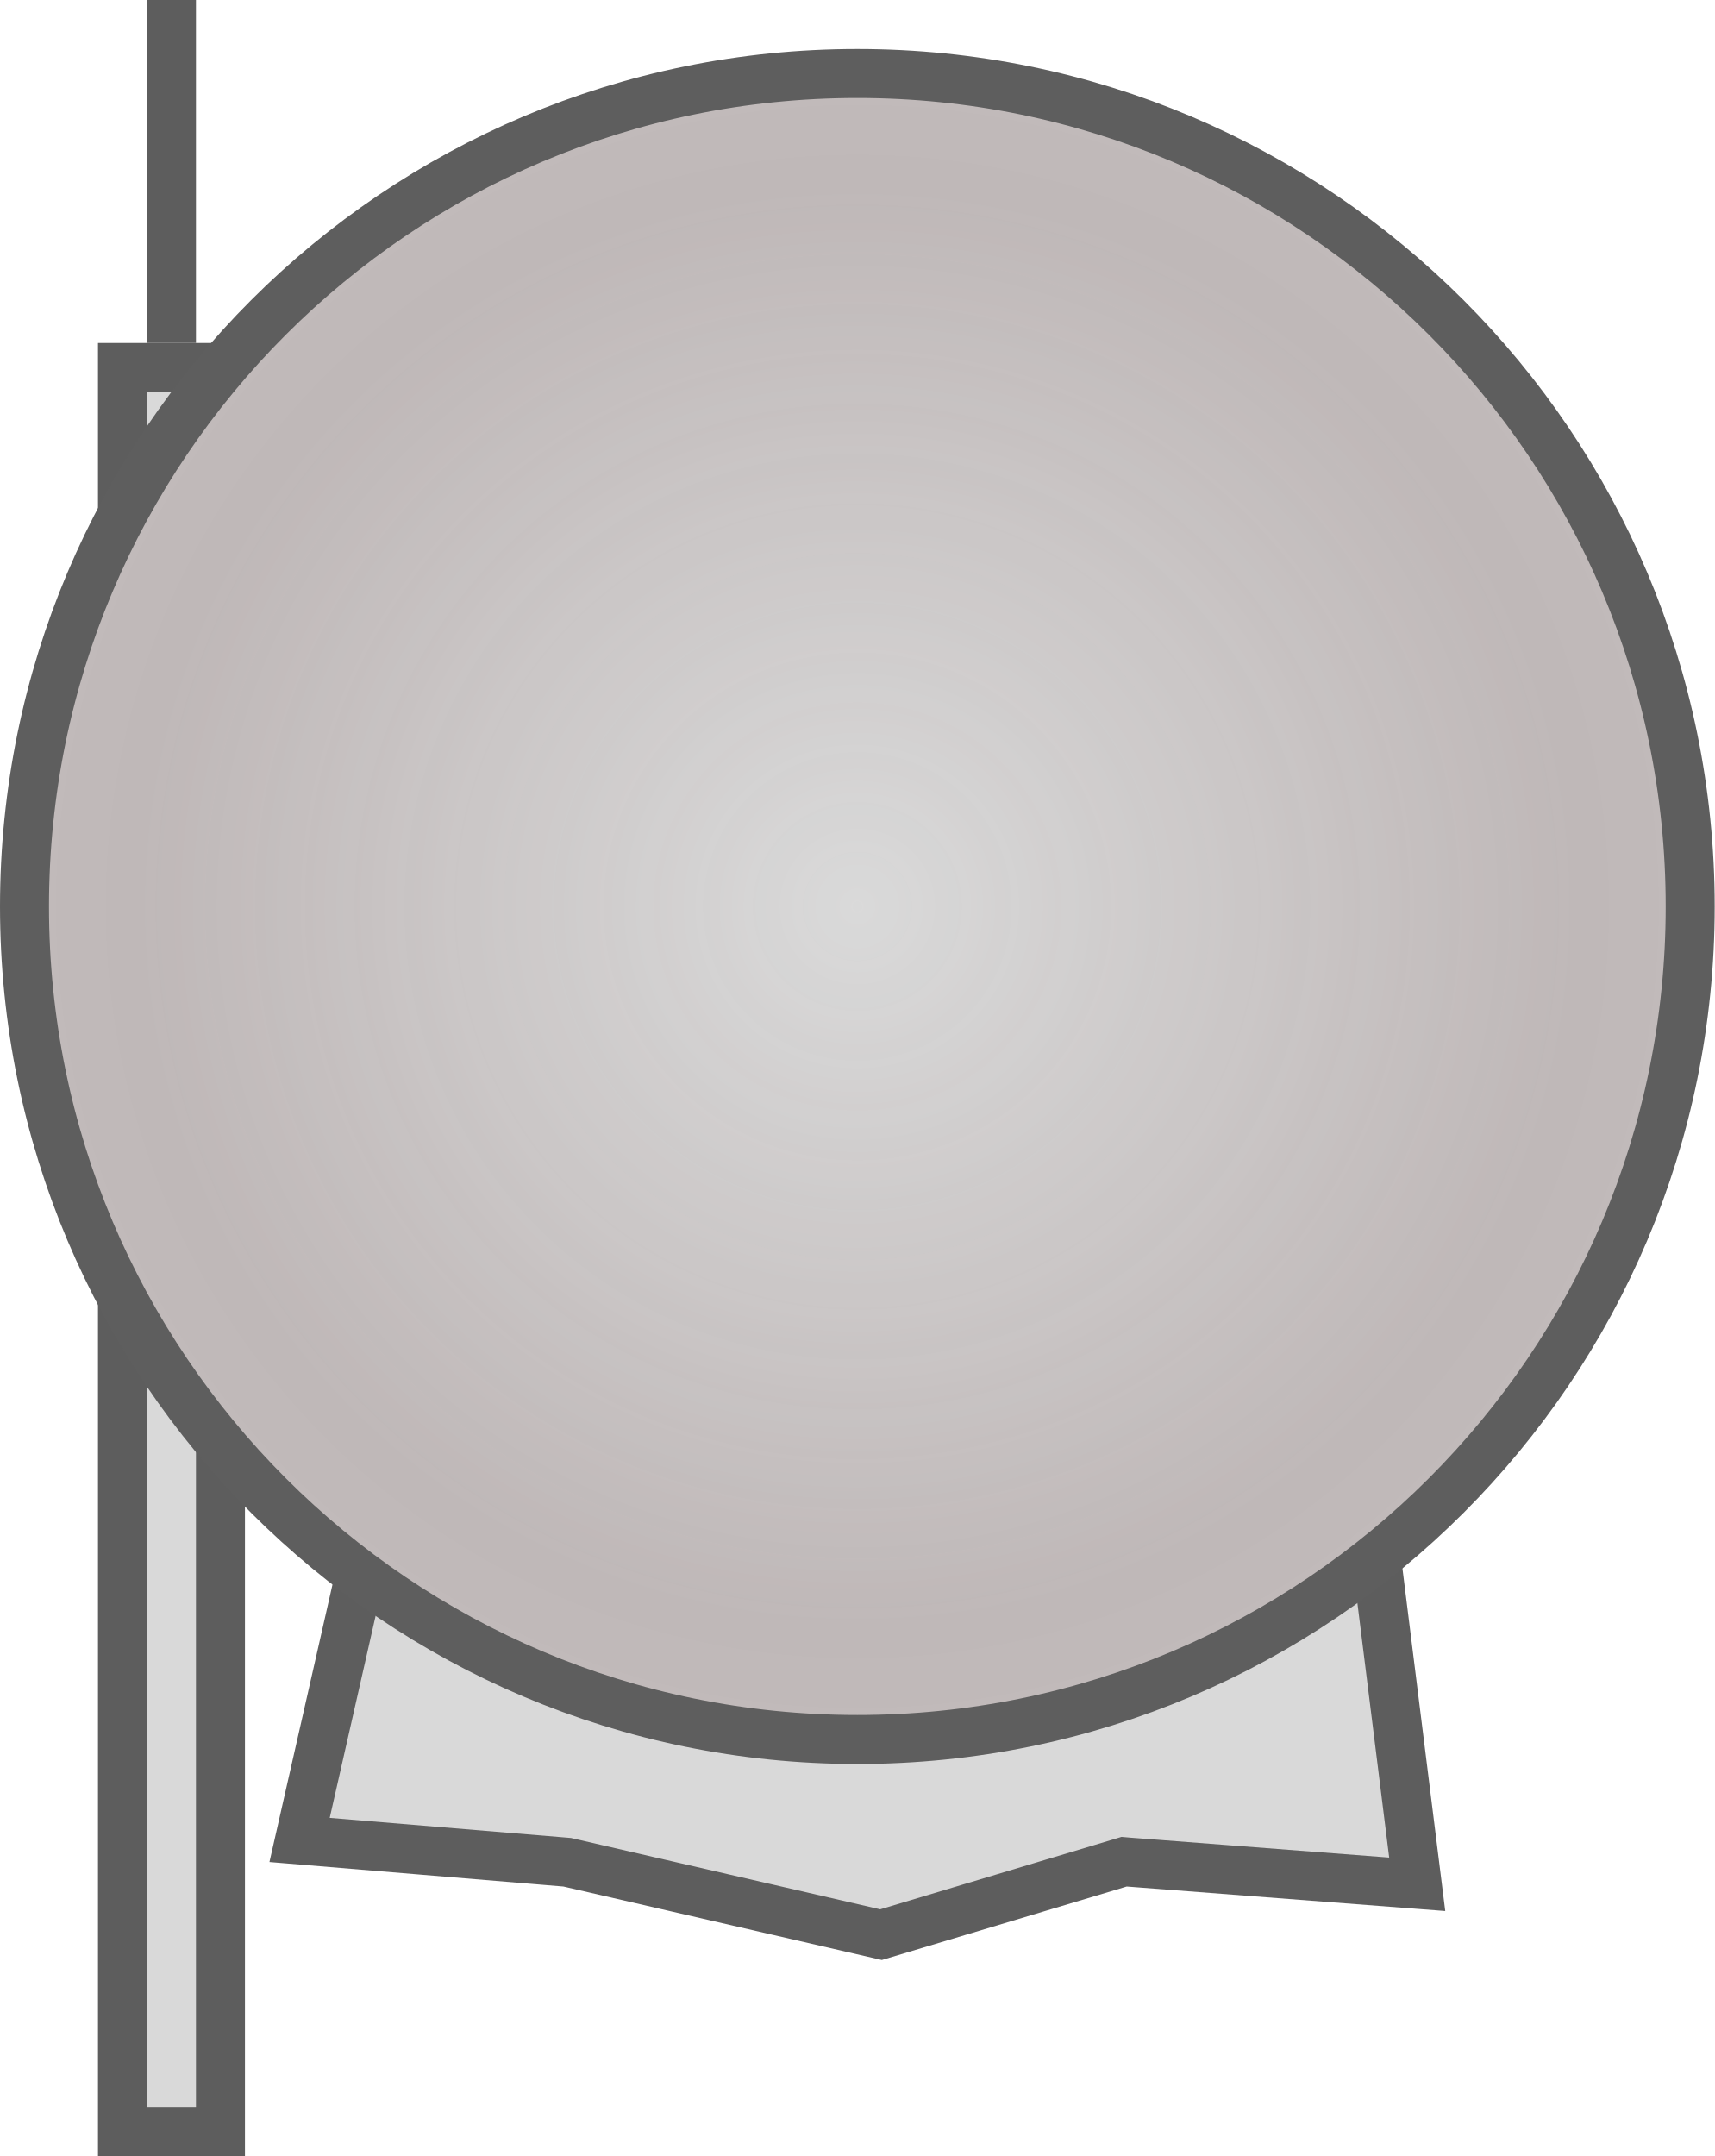
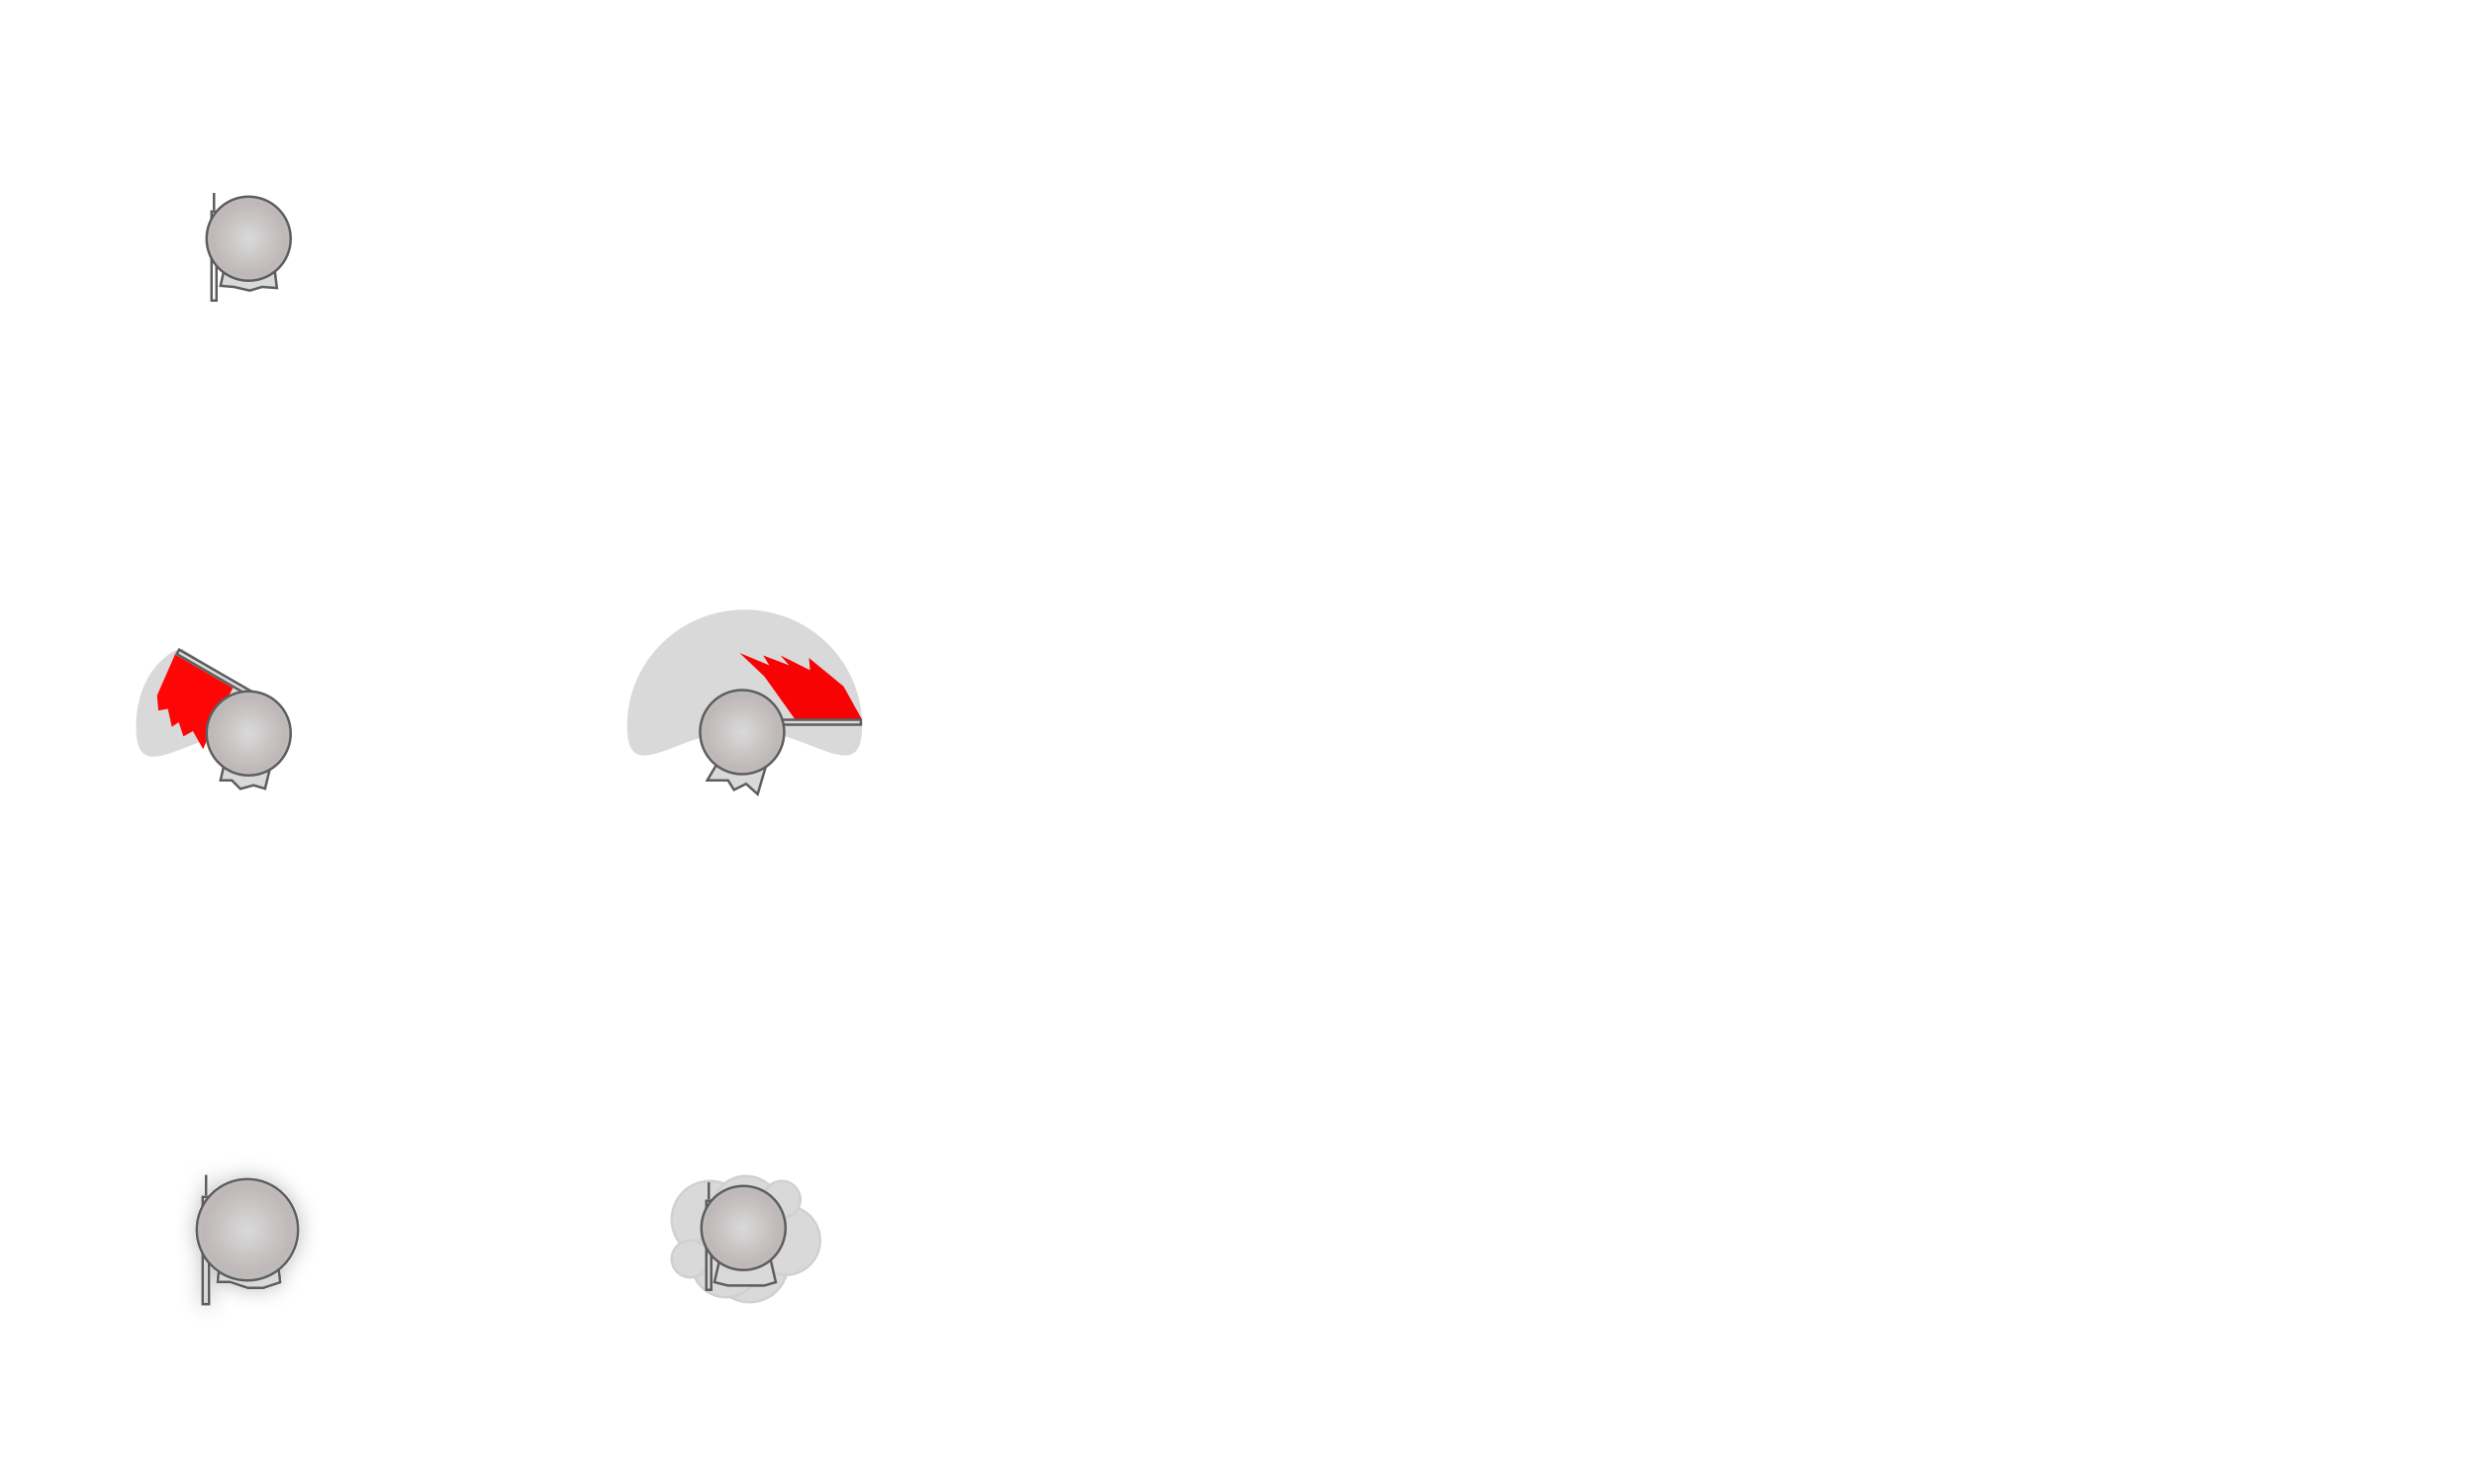
- <svg xmlns="http://www.w3.org/2000/svg" width="35" height="44" viewBox="0 0 35 44" fill="none">
-   <rect x="2.5" y="7.5" width="2" height="36" fill="#D9D9D9" stroke="#5D5D5D" />
-   <line x1="3.5" y1="7" x2="3.5" stroke="#5D5D5D" />
-   <path d="M27.559 27.5L28.928 38.455L23.038 38.002L22.945 37.994L22.856 38.021L17.983 39.483L11.612 38.013L11.577 38.005L11.541 38.002L6.115 37.55L8.399 27.5H27.559Z" fill="#D9D9D9" stroke="#5D5D5D" />
-   <circle cx="17.5" cy="18.5" r="17" fill="url(#paint0_radial_5_731)" />
-   <circle cx="17.5" cy="18.5" r="17" fill="url(#paint1_diamond_5_731)" fill-opacity="0.2" />
-   <circle cx="17.5" cy="18.5" r="17" stroke="#5E5E5E" />
+ <svg xmlns="http://www.w3.org/2000/svg" width="1000" height="600" viewBox="0 0 1000 600" fill="none">
+   <rect x="85.5" y="85.5" width="2" height="36" stroke="#5D5D5D" />
+   <line x1="86.5" y1="85" x2="86.5" y2="78" stroke="#5D5D5D" />
+   <path d="M110.559 105.5L111.928 116.455L106.038 116.001L105.946 115.994L105.856 116.021L100.983 117.483L94.612 116.013L94.577 116.005L94.541 116.002L89.115 115.55L91.399 105.5H110.559Z" fill="#D9D9D9" stroke="#5D5D5D" />
+   <circle cx="100.5" cy="96.5" r="17" fill="url(#paint0_radial_28_81)" />
+   <circle cx="100.5" cy="96.5" r="17" fill="url(#paint1_diamond_28_81)" fill-opacity="0.2" />
+   <circle cx="100.5" cy="96.5" r="17" stroke="#5E5E5E" />
+   <path d="M102.5 279.5C102.5 305.457 128.734 295.5 102.5 295.5C76.266 295.5 55 319.957 55 294C55 268.043 74 260.5 74 262.5C93.5 275 90 272 102.5 279.5Z" fill="#D9D9D9" />
+   <path d="M70.75 264.598L94.133 278.098L83.682 299.2L82.115 302.914L77.961 295.608L74.138 297.731L72.24 292.017L69.441 293.865L67.861 286.602L64.013 287.267L63.482 281.187L70.75 264.598Z" fill="#FF0606" />
+   <rect x="103.61" y="280.683" width="2" height="36" transform="rotate(120 103.61 280.683)" fill="#D9D9D9" stroke="#5D5D5D" />
+   <line x1="103.543" y1="281.799" x2="109.605" y2="285.299" stroke="#5D5D5D" />
+   <path d="M93.5 315.5H89.126L91.399 305.5H110.365L107.138 318.869L102.644 317.521L102.506 317.48L102.368 317.518L97.148 318.941L93.853 315.646L93.707 315.5H93.5Z" fill="#D9D9D9" stroke="#5D5D5D" />
+   <circle cx="100.5" cy="296.5" r="17" fill="url(#paint2_radial_28_81)" />
+   <circle cx="100.5" cy="296.5" r="17" fill="url(#paint3_diamond_28_81)" fill-opacity="0.2" />
+   <circle cx="100.5" cy="296.5" r="17" stroke="#5E5E5E" />
+   <path d="M348.469 293.5C348.469 319.457 327.203 295 300.969 295C274.736 295 253.469 319.457 253.469 293.5C253.469 267.543 274.736 246.5 300.969 246.5C327.203 246.5 348.469 267.543 348.469 293.5Z" fill="#D9D9D9" />
+   <path d="M348.469 291L321.469 291L308.969 273.5L298.969 264L310.969 269L308.469 265L318.969 269L315.469 265L327.469 271L326.969 266L340.969 277.5L348.469 291Z" fill="#F70303" />
+   <rect x="311.969" y="293" width="2" height="36" transform="rotate(-90 311.969 293)" fill="#D9D9D9" stroke="#5D5D5D" />
+   <line x1="308.48" y1="293.724" x2="303.53" y2="298.673" stroke="#5D5D5D" />
+   <path d="M294 315.5H285.876L291.785 305.5H310.832L306.244 321.097L301.834 317.128L301.581 316.9L301.276 317.053L296.683 319.349L294.424 315.735L294.277 315.5H294Z" fill="#D9D9D9" stroke="#5D5D5D" />
+   <circle cx="299.969" cy="296" r="17" fill="url(#paint4_radial_28_81)" />
+   <circle cx="299.969" cy="296" r="17" fill="url(#paint5_diamond_28_81)" fill-opacity="0.2" />
+   <circle cx="299.969" cy="296" r="17" stroke="#5E5E5E" />
+   <g filter="url(#filter0_d_28_81)">
+     <rect x="81.9" y="483.9" width="2.6" height="43.4" fill="#D9D9D9" stroke="#5D5D5D" />
+     <line x1="83.3" y1="483.4" x2="83.3" y2="475" stroke="#5D5D5D" />
+     <path d="M92.958 518.326L92.881 518.3H92.8H87.955L89.05 507.9H112.15L113.261 518.453L106.519 520.7H100.081L92.958 518.326Z" fill="#D9D9D9" stroke="#5D5D5D" />
+     <circle cx="100" cy="497.2" r="20.5" fill="url(#paint6_radial_28_81)" />
+     <circle cx="100" cy="497.2" r="20.5" fill="url(#paint7_diamond_28_81)" fill-opacity="0.2" />
+     <circle cx="100" cy="497.2" r="20.5" stroke="#5E5E5E" />
+   </g>
+   <circle cx="287" cy="493" r="15.5" fill="#D9D9D9" stroke="#D1D0D0" />
+   <circle cx="303" cy="511" r="15.5" fill="#D9D9D9" stroke="#D1D0D0" />
+   <circle cx="301.5" cy="489.5" r="14" fill="#D9D9D9" stroke="#D1D0D0" />
+   <circle cx="293.5" cy="510.5" r="14" fill="#D9D9D9" stroke="#D1D0D0" />
+   <circle cx="317.5" cy="501.5" r="14" fill="#D9D9D9" stroke="#D1D0D0" />
+   <circle cx="316" cy="485" r="7.5" fill="#D9D9D9" stroke="#D1D0D0" />
+   <circle cx="279" cy="509" r="7.5" fill="#D9D9D9" stroke="#D1D0D0" />
+   <rect x="285.5" y="485.5" width="2" height="36" fill="#D9D9D9" stroke="#5D5D5D" />
+   <line x1="286.5" y1="485" x2="286.5" y2="478" stroke="#5D5D5D" />
+   <path d="M288.774 518.399L291.574 506.265H310.779L313.583 518.417L308.929 519.765H301.177H294.238L288.774 518.399Z" fill="#D9D9D9" stroke="#5D5D5D" />
+   <circle cx="300.5" cy="496.5" r="17" fill="url(#paint8_radial_28_81)" />
+   <circle cx="300.5" cy="496.5" r="17" fill="url(#paint9_diamond_28_81)" fill-opacity="0.2" />
+   <circle cx="300.5" cy="496.5" r="17" stroke="#5E5E5E" />
  <defs>
-     <radialGradient id="paint0_radial_5_731" cx="0" cy="0" r="1" gradientUnits="userSpaceOnUse" gradientTransform="translate(17.5 18.5) rotate(90) scale(17.5)">
+     <filter id="filter0_d_28_81" x="71" y="467" width="58" height="68.8" filterUnits="userSpaceOnUse" color-interpolation-filters="sRGB">
+       <feFlood flood-opacity="0" result="BackgroundImageFix" />
+       <feColorMatrix in="SourceAlpha" type="matrix" values="0 0 0 0 0 0 0 0 0 0 0 0 0 0 0 0 0 0 127 0" result="hardAlpha" />
+       <feOffset />
+       <feGaussianBlur stdDeviation="4" />
+       <feComposite in2="hardAlpha" operator="out" />
+       <feColorMatrix type="matrix" values="0 0 0 0 0 0 0 0 0 0 0 0 0 0 0 0 0 0 0.25 0" />
+       <feBlend mode="normal" in2="BackgroundImageFix" result="effect1_dropShadow_28_81" />
+       <feBlend mode="normal" in="SourceGraphic" in2="effect1_dropShadow_28_81" result="shape" />
+     </filter>
+     <radialGradient id="paint0_radial_28_81" cx="0" cy="0" r="1" gradientUnits="userSpaceOnUse" gradientTransform="translate(100.5 96.5) rotate(90) scale(17.5)">
      <stop stop-color="white" />
      <stop offset="0.839" stop-color="#CCC3C3" />
    </radialGradient>
-     <radialGradient id="paint1_diamond_5_731" cx="0" cy="0" r="1" gradientUnits="userSpaceOnUse" gradientTransform="translate(17.5 18.5) rotate(90) scale(17.5)">
+     <radialGradient id="paint1_diamond_28_81" cx="0" cy="0" r="1" gradientUnits="userSpaceOnUse" gradientTransform="translate(100.5 96.5) rotate(90) scale(17.5)">
+       <stop stop-color="#434343" />
+       <stop offset="1" stop-color="#999999" />
+     </radialGradient>
+     <radialGradient id="paint2_radial_28_81" cx="0" cy="0" r="1" gradientUnits="userSpaceOnUse" gradientTransform="translate(100.5 296.5) rotate(90) scale(17.5)">
+       <stop stop-color="white" />
+       <stop offset="0.839" stop-color="#CCC3C3" />
+     </radialGradient>
+     <radialGradient id="paint3_diamond_28_81" cx="0" cy="0" r="1" gradientUnits="userSpaceOnUse" gradientTransform="translate(100.5 296.5) rotate(90) scale(17.5)">
+       <stop stop-color="#434343" />
+       <stop offset="1" stop-color="#999999" />
+     </radialGradient>
+     <radialGradient id="paint4_radial_28_81" cx="0" cy="0" r="1" gradientUnits="userSpaceOnUse" gradientTransform="translate(299.969 296) rotate(90) scale(17.5)">
+       <stop stop-color="white" />
+       <stop offset="0.839" stop-color="#CCC3C3" />
+     </radialGradient>
+     <radialGradient id="paint5_diamond_28_81" cx="0" cy="0" r="1" gradientUnits="userSpaceOnUse" gradientTransform="translate(299.969 296) rotate(90) scale(17.5)">
+       <stop stop-color="#434343" />
+       <stop offset="1" stop-color="#999999" />
+     </radialGradient>
+     <radialGradient id="paint6_radial_28_81" cx="0" cy="0" r="1" gradientUnits="userSpaceOnUse" gradientTransform="translate(100 497.2) rotate(90) scale(21)">
+       <stop stop-color="white" />
+       <stop offset="0.839" stop-color="#CCC3C3" />
+     </radialGradient>
+     <radialGradient id="paint7_diamond_28_81" cx="0" cy="0" r="1" gradientUnits="userSpaceOnUse" gradientTransform="translate(100 497.2) rotate(90) scale(21)">
+       <stop stop-color="#434343" />
+       <stop offset="1" stop-color="#999999" />
+     </radialGradient>
+     <radialGradient id="paint8_radial_28_81" cx="0" cy="0" r="1" gradientUnits="userSpaceOnUse" gradientTransform="translate(300.5 496.5) rotate(90) scale(17.5)">
+       <stop stop-color="white" />
+       <stop offset="0.839" stop-color="#CCC3C3" />
+     </radialGradient>
+     <radialGradient id="paint9_diamond_28_81" cx="0" cy="0" r="1" gradientUnits="userSpaceOnUse" gradientTransform="translate(300.5 496.5) rotate(90) scale(17.5)">
      <stop stop-color="#434343" />
      <stop offset="1" stop-color="#999999" />
    </radialGradient>
  </defs>
</svg>
